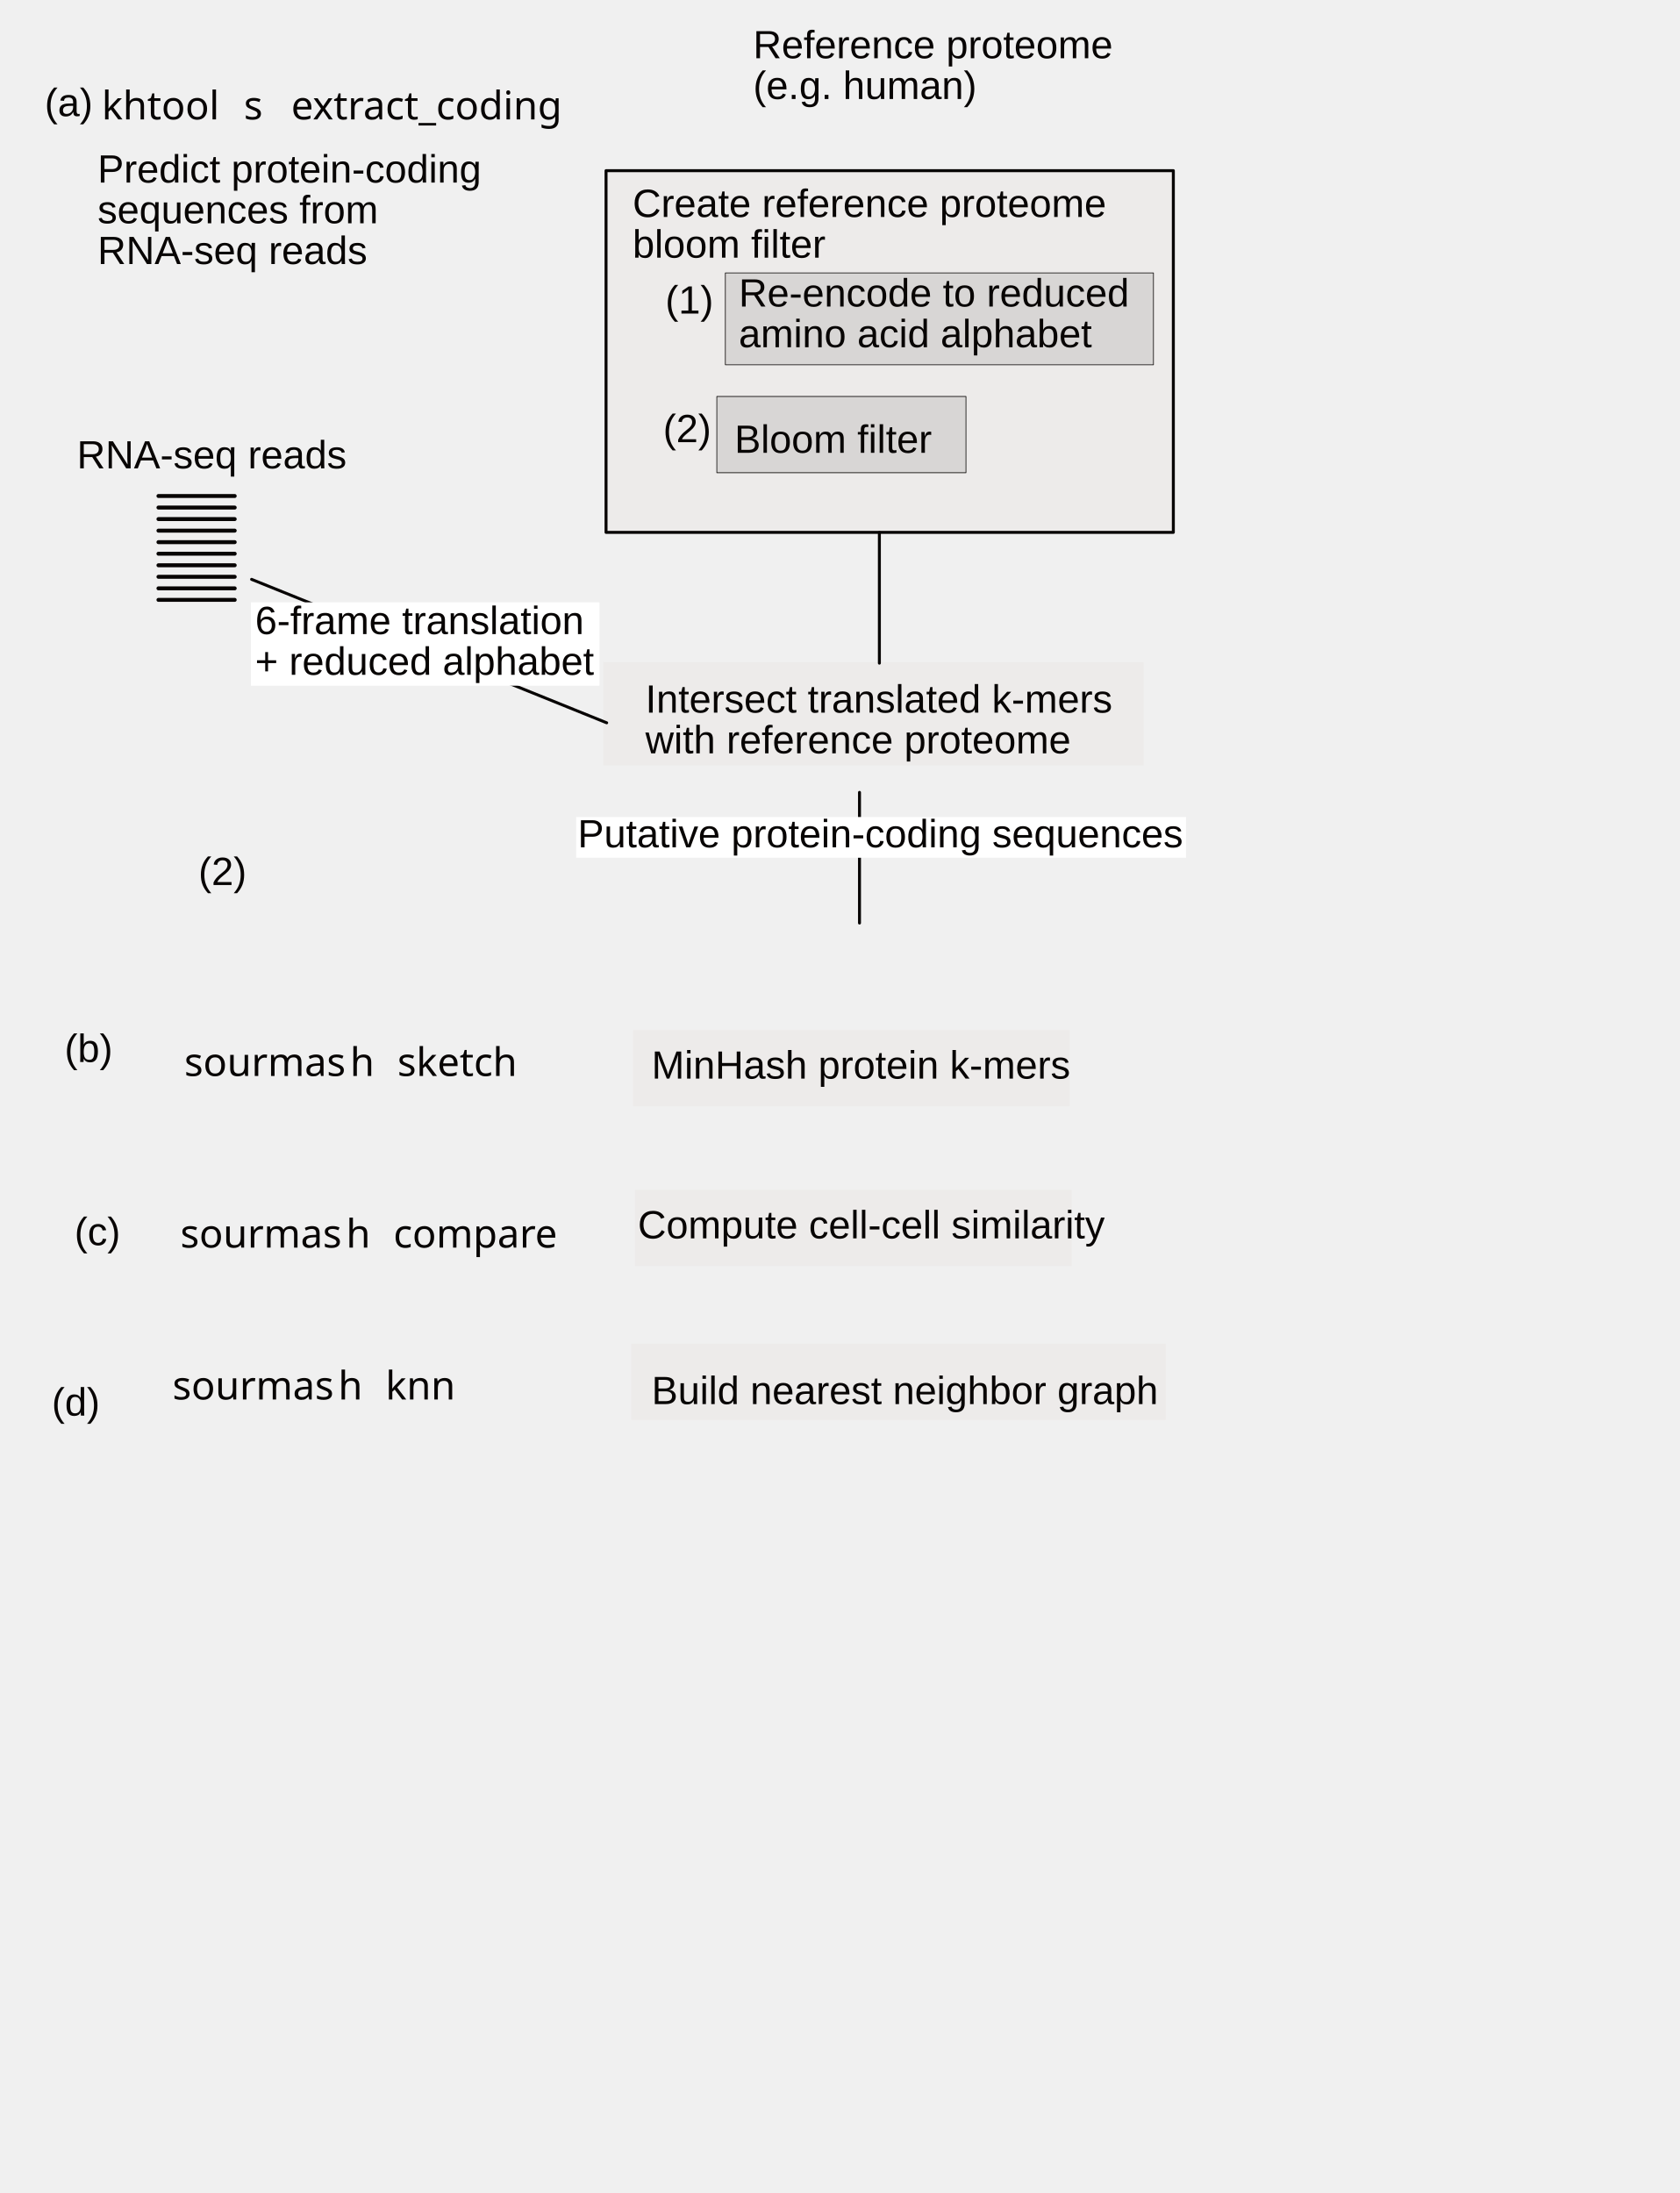
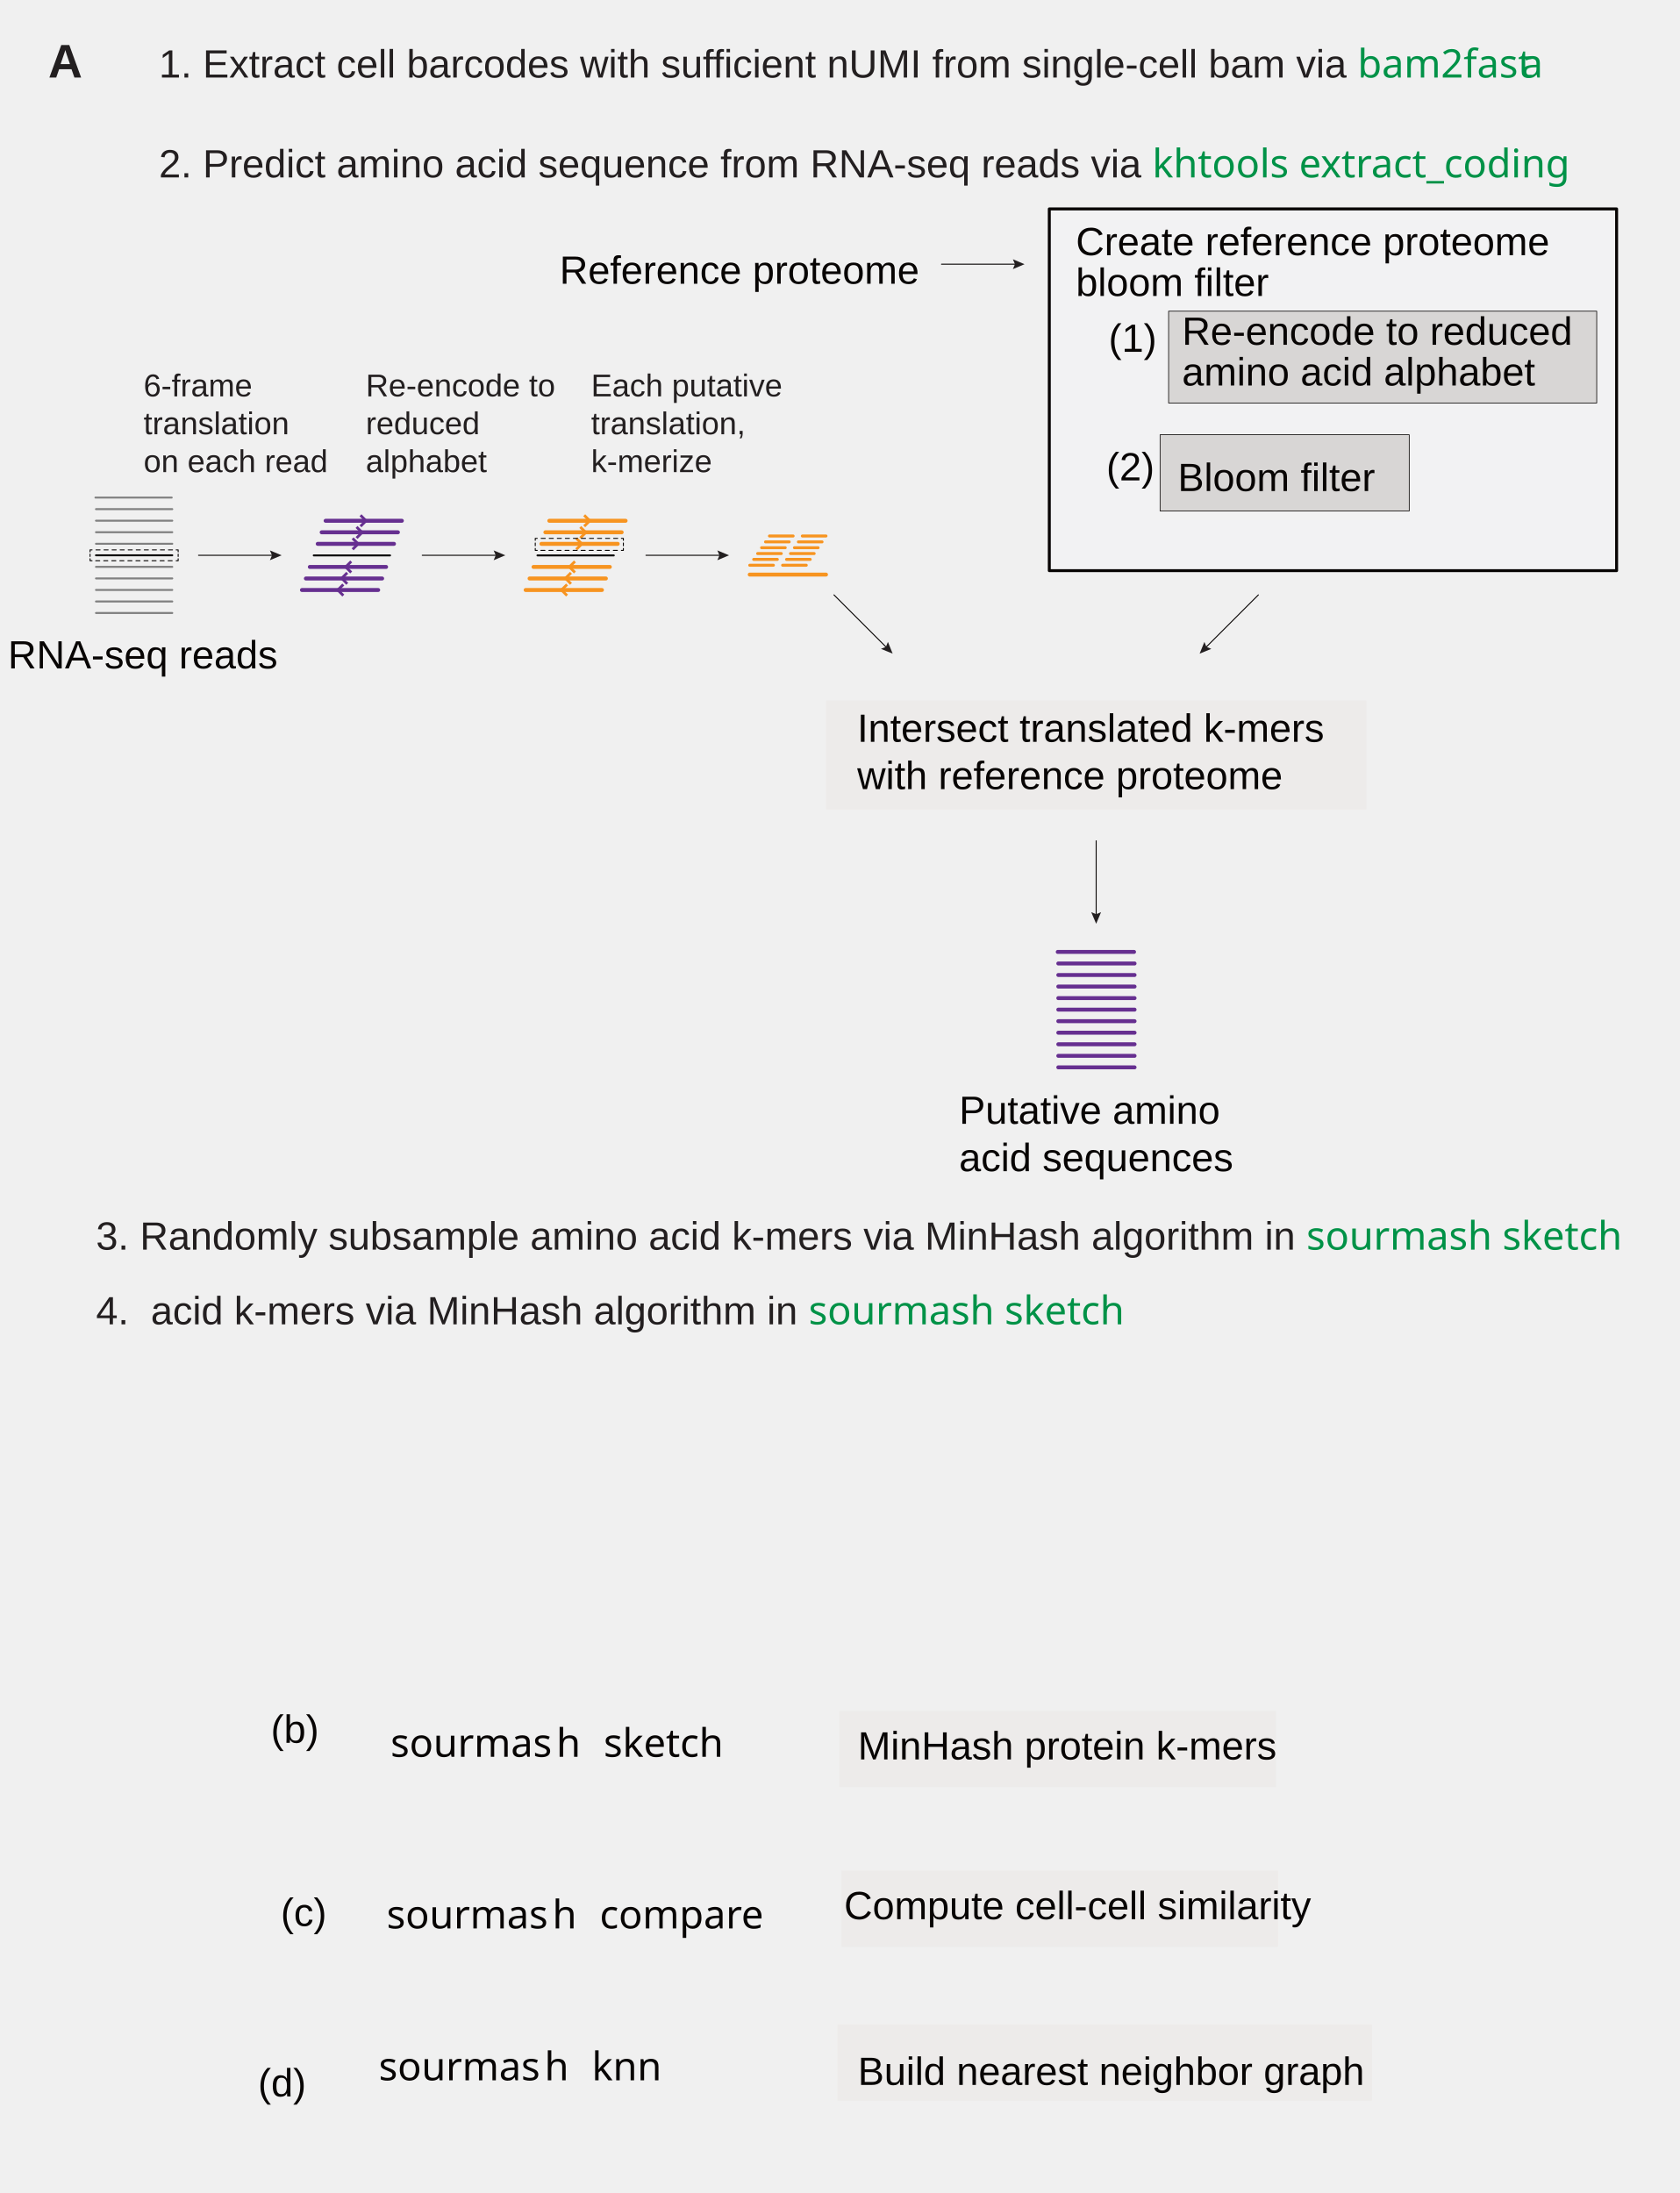
<svg xmlns="http://www.w3.org/2000/svg" id="Layer_1" data-name="Layer 1" viewBox="0 0 425.8 555.9">
  <defs>
-     <style>.cls-1,.cls-4,.cls-6{fill:none;stroke:#080504;stroke-linecap:round;stroke-linejoin:round;}.cls-1{stroke-width:0.75px;}.cls-2{fill:#edebea;}.cls-3{fill:#d8d6d5;}.cls-4{stroke-width:0.18px;}.cls-5{fill:#fff;}.cls-10,.cls-7{font-size:10px;fill:#080504;}.cls-7{font-family:ArialMT, Arial;}.cls-8{letter-spacing:0.28em;}.cls-9{letter-spacing:0.28em;}.cls-10{font-family:Monaco;}.cls-11{letter-spacing:0.6em;}.cls-12{letter-spacing:0.28em;}</style>
+     <style>.cls-1{fill:#edebea;}.cls-12,.cls-2,.cls-4{font-size:10px;}.cls-2,.cls-4{fill:#080504;}.cls-12,.cls-2,.cls-20{font-family:ArialMT, Arial;}.cls-3{letter-spacing:0.28em;}.cls-4{font-family:Monaco;}.cls-5{letter-spacing:0.6em;}.cls-6{letter-spacing:0.28em;}.cls-7{letter-spacing:0.28em;}.cls-8{fill:#f2f2f3;}.cls-10,.cls-17,.cls-22,.cls-23,.cls-24,.cls-28,.cls-8{stroke:#080504;}.cls-10,.cls-16,.cls-17,.cls-21,.cls-22,.cls-23,.cls-24,.cls-26,.cls-28,.cls-29,.cls-8{stroke-linecap:round;stroke-linejoin:round;}.cls-29,.cls-8{stroke-width:0.75px;}.cls-9{fill:#d8d6d5;}.cls-10,.cls-16,.cls-17,.cls-18,.cls-21,.cls-22,.cls-23,.cls-24,.cls-26,.cls-28,.cls-29{fill:none;}.cls-10{stroke-width:0.18px;}.cls-11{font-size:12px;font-family:Arial-BoldMT, Arial;font-weight:700;letter-spacing:-0.04em;}.cls-11,.cls-12,.cls-20,.cls-25{fill:#231f20;}.cls-13{letter-spacing:-0.02em;}.cls-14,.cls-15{fill:#009247;font-family:FantasqueSansMonoNerdFontComplete-Regular, FantasqueSansMono Nerd Font;}.cls-15{letter-spacing:-0.02em;}.cls-16{stroke:#662f90;}.cls-17,.cls-21{stroke-width:0.5px;}.cls-19{fill:#662f90;}.cls-20{font-size:8px;}.cls-21{stroke:gray;}.cls-22,.cls-23,.cls-24,.cls-28{stroke-width:0.25px;}.cls-23{stroke-dasharray:1.02 1.02;}.cls-24{stroke-dasharray:0.58 0.58;}.cls-26,.cls-29{stroke:#f79420;}.cls-27{fill:#f79421;}.cls-28{stroke-dasharray:0.68 0.68;}</style>
  </defs>
-   <line class="cls-1" x1="217.85" y1="200.86" x2="217.85" y2="233.98" />
-   <rect class="cls-2" x="153.61" y="43.26" width="143.79" height="91.69" />
-   <rect class="cls-1" x="153.61" y="43.26" width="143.79" height="91.69" />
-   <rect class="cls-3" x="183.85" y="69.18" width="108.51" height="23.29" />
-   <rect class="cls-4" x="183.85" y="69.18" width="108.51" height="23.29" />
-   <rect class="cls-3" x="181.69" y="100.5" width="63.15" height="19.33" />
-   <rect class="cls-4" x="181.69" y="100.5" width="63.15" height="19.33" />
-   <rect class="cls-2" x="160.47" y="261.1" width="110.67" height="19.33" />
-   <rect class="cls-2" x="152.91" y="167.86" width="136.95" height="26.17" />
-   <rect class="cls-2" x="160.97" y="301.6" width="110.67" height="19.33" />
-   <rect class="cls-2" x="159.97" y="340.6" width="135.51" height="19.33" />
-   <rect class="cls-5" x="146.03" y="207.1" width="154.59" height="10.33" />
-   <line class="cls-6" x1="40.16" y1="152.06" x2="59.49" y2="152.06" />
-   <line class="cls-6" x1="40.16" y1="143.29" x2="59.49" y2="143.29" />
-   <line class="cls-6" x1="40.16" y1="137.43" x2="59.49" y2="137.43" />
-   <line class="cls-6" x1="40.16" y1="134.51" x2="59.49" y2="134.51" />
-   <line class="cls-6" x1="40.16" y1="131.58" x2="59.49" y2="131.58" />
-   <line class="cls-6" x1="40.16" y1="128.66" x2="59.49" y2="128.66" />
-   <line class="cls-6" x1="40.16" y1="125.73" x2="59.49" y2="125.73" />
-   <line class="cls-6" x1="40.16" y1="146.21" x2="59.49" y2="146.21" />
-   <line class="cls-6" x1="40.16" y1="149.14" x2="59.49" y2="149.14" />
-   <line class="cls-6" x1="40.16" y1="140.36" x2="59.49" y2="140.36" />
-   <text class="cls-7" transform="translate(19.49 118.73)">RNA-se<tspan class="cls-8" x="35" y="0">q</tspan>
+   <rect class="cls-1" x="212.75" y="433.68" width="110.67" height="19.33" />
+   <rect class="cls-1" x="213.25" y="474.18" width="110.67" height="19.33" />
+   <rect class="cls-1" x="212.25" y="513.18" width="135.51" height="19.33" />
+   <text class="cls-2" transform="translate(2.01 169.44)">RNA-se<tspan class="cls-3" x="35" y="0">q</tspan>
    <tspan x="43.35" y="0">reads</tspan>
  </text>
-   <text class="cls-7" transform="translate(190.89 14.77)">Referenc<tspan class="cls-8" x="40.58" y="0">e</tspan>
+   <text class="cls-2" transform="translate(141.83 71.93)">Referenc<tspan class="cls-3" x="40.58" y="0">e</tspan>
    <tspan x="48.92" y="0">proteome</tspan>
  </text>
-   <text class="cls-7" transform="translate(190.89 25.1)">(e.g<tspan class="cls-9" x="17.23" y="0">.</tspan>
-     <tspan x="22.78" y="0">human)</tspan>
-   </text>
-   <text class="cls-10" transform="translate(46.71 272.75)">sourmas<tspan class="cls-11" x="42.01" y="0">h</tspan>
+   <text class="cls-4" transform="translate(98.99 445.33)">sourmas<tspan class="cls-5" x="42.01" y="0">h</tspan>
    <tspan x="54.01" y="0">sketch</tspan>
  </text>
-   <text class="cls-10" transform="translate(45.71 316.25)">sourmas<tspan class="cls-11" x="42.01" y="0">h</tspan>
+   <text class="cls-4" transform="translate(97.99 488.83)">sourmas<tspan class="cls-5" x="42.01" y="0">h</tspan>
    <tspan x="54.01" y="0">compare</tspan>
  </text>
-   <text class="cls-10" transform="translate(43.71 354.75)">sourmas<tspan class="cls-11" x="42.01" y="0">h</tspan>
+   <text class="cls-4" transform="translate(95.99 527.33)">sourmas<tspan class="cls-5" x="42.01" y="0">h</tspan>
    <tspan x="54.01" y="0">knn</tspan>
  </text>
-   <text class="cls-10" transform="translate(25.79 30.27)">khtool<tspan class="cls-11" x="36.01" y="0">s</tspan>
-     <tspan x="48.01" y="0">extract_coding</tspan>
-   </text>
-   <text class="cls-7" transform="translate(24.73 46.28)">Predic<tspan class="cls-9" x="28.34" y="0">t</tspan>
-     <tspan x="33.89" y="0">protein-coding</tspan>
-   </text>
-   <text class="cls-7" transform="translate(24.73 56.6)">sequence<tspan class="cls-9" x="43.37" y="0">s</tspan>
-     <tspan x="51.14" y="0">from</tspan>
-   </text>
-   <text class="cls-7" transform="translate(24.73 66.93)">RNA-se<tspan class="cls-8" x="35" y="0">q</tspan>
-     <tspan x="43.35" y="0">reads</tspan>
-   </text>
-   <text class="cls-7" transform="translate(168.63 79.48)">(1)</text>
-   <text class="cls-7" transform="translate(11.31 29.44)">(a)</text>
-   <text class="cls-7" transform="translate(16.35 269.2)">(b)</text>
-   <text class="cls-7" transform="translate(18.87 315.64)">(c)</text>
-   <text class="cls-7" transform="translate(13.11 358.84)">(d)</text>
-   <text class="cls-7" transform="translate(50.29 224.34)">(2)</text>
-   <text class="cls-7" transform="translate(187.25 77.7)">Re-encod<tspan class="cls-8" x="43.36" y="0">e</tspan>
+   <text class="cls-2" transform="translate(68.63 441.78)">(b)</text>
+   <text class="cls-2" transform="translate(71.15 488.22)">(c)</text>
+   <text class="cls-2" transform="translate(65.39 531.42)">(d)</text>
+   <text class="cls-2" transform="translate(217.43 446)">MinHas<tspan class="cls-3" x="33.9" y="0">h</tspan>
+     <tspan x="42.24" y="0">protei</tspan>
+     <tspan class="cls-6" x="67.25" y="0">n</tspan>
+     <tspan x="75.59" y="0">k-mers</tspan>
+   </text>
+   <text class="cls-2" transform="translate(213.93 486.5)">Comput<tspan class="cls-3" x="35.01" y="0">e</tspan>
+     <tspan x="43.36" y="0">cell-cel</tspan>
+     <tspan class="cls-6" x="74.47" y="0">l</tspan>
+     <tspan x="79.48" y="0">similarity</tspan>
+   </text>
+   <text class="cls-2" transform="translate(217.43 528.5)">Buil<tspan class="cls-3" x="16.67" y="0">d</tspan>
+     <tspan x="25.02" y="0">neares</tspan>
+     <tspan class="cls-7" x="55.59" y="0">t</tspan>
+     <tspan x="61.14" y="0">neighbo</tspan>
+     <tspan class="cls-6" x="96.73" y="0">r</tspan>
+     <tspan x="102.84" y="0">graph</tspan>
+   </text>
+   <rect class="cls-1" x="209.36" y="177.57" width="136.95" height="27.6" />
+   <text class="cls-2" transform="translate(217.27 188.04)">Intersec<tspan class="cls-7" x="35.57" y="0">t</tspan>
+     <tspan x="41.12" y="0">translate</tspan>
+     <tspan class="cls-3" x="79.47" y="0">d</tspan>
+     <tspan x="87.82" y="0">k-mers </tspan>
+     <tspan x="0" y="12">wit</tspan>
+     <tspan class="cls-3" x="12.22" y="12">h</tspan>
+     <tspan x="20.56" y="12">referenc</tspan>
+     <tspan class="cls-6" x="57.25" y="12">e</tspan>
+     <tspan x="65.59" y="12">proteome</tspan>
+   </text>
+   <rect class="cls-8" x="265.96" y="52.96" width="143.79" height="91.69" />
+   <rect class="cls-9" x="296.2" y="78.88" width="108.51" height="23.29" />
+   <rect class="cls-10" x="296.2" y="78.88" width="108.51" height="23.29" />
+   <rect class="cls-9" x="294.04" y="110.2" width="63.15" height="19.33" />
+   <rect class="cls-10" x="294.04" y="110.2" width="63.15" height="19.33" />
+   <text class="cls-2" transform="translate(280.98 89.18)">(1)</text>
+   <text class="cls-2" transform="translate(299.6 87.4)">Re-encod<tspan class="cls-3" x="43.36" y="0">e</tspan>
    <tspan x="51.7" y="0">t</tspan>
-     <tspan class="cls-12" x="54.48" y="0">o</tspan>
+     <tspan class="cls-6" x="54.48" y="0">o</tspan>
    <tspan x="62.82" y="0">reduced</tspan>
  </text>
-   <text class="cls-7" transform="translate(187.25 88.02)">amin<tspan class="cls-8" x="21.67" y="0">o</tspan>
+   <text class="cls-2" transform="translate(299.6 97.72)">amin<tspan class="cls-3" x="21.67" y="0">o</tspan>
    <tspan x="30.02" y="0">aci</tspan>
-     <tspan class="cls-12" x="42.8" y="0">d</tspan>
+     <tspan class="cls-6" x="42.8" y="0">d</tspan>
    <tspan x="51.14" y="0">alphabet</tspan>
  </text>
-   <text class="cls-7" transform="translate(186.17 114.78)">Bloo<tspan class="cls-8" x="20.01" y="0">m</tspan>
+   <text class="cls-2" transform="translate(298.52 124.48)">Bloo<tspan class="cls-3" x="20.01" y="0">m</tspan>
    <tspan x="31.12" y="0">ﬁlter</tspan>
  </text>
-   <text class="cls-7" transform="translate(165.15 273.42)">MinHas<tspan class="cls-8" x="33.9" y="0">h</tspan>
-     <tspan x="42.24" y="0">protei</tspan>
-     <tspan class="cls-12" x="67.25" y="0">n</tspan>
-     <tspan x="75.59" y="0">k-mers</tspan>
-   </text>
-   <text class="cls-7" transform="translate(161.65 313.92)">Comput<tspan class="cls-8" x="35.01" y="0">e</tspan>
-     <tspan x="43.36" y="0">cell-cel</tspan>
-     <tspan class="cls-12" x="74.47" y="0">l</tspan>
-     <tspan x="79.48" y="0">similarity</tspan>
-   </text>
-   <text class="cls-7" transform="translate(165.15 355.92)">Buil<tspan class="cls-8" x="16.67" y="0">d</tspan>
-     <tspan x="25.02" y="0">neares</tspan>
-     <tspan class="cls-9" x="55.59" y="0">t</tspan>
-     <tspan x="61.14" y="0">neighbo</tspan>
-     <tspan class="cls-12" x="96.73" y="0">r</tspan>
-     <tspan x="102.84" y="0">graph</tspan>
-   </text>
-   <text class="cls-7" transform="translate(168.06 112.09)">(2)</text>
-   <text class="cls-7" transform="translate(163.58 180.64)">Intersec<tspan class="cls-9" x="35.57" y="0">t</tspan>
-     <tspan x="41.12" y="0">translate</tspan>
-     <tspan class="cls-8" x="79.47" y="0">d</tspan>
-     <tspan x="87.82" y="0">k-mers</tspan>
-   </text>
-   <text class="cls-7" transform="translate(163.58 190.96)">wit<tspan class="cls-8" x="12.22" y="0">h</tspan>
-     <tspan x="20.56" y="0">referenc</tspan>
-     <tspan class="cls-12" x="57.25" y="0">e</tspan>
-     <tspan x="65.59" y="0">proteome</tspan>
-   </text>
-   <text class="cls-7" transform="translate(160.34 55)">Creat<tspan class="cls-8" x="24.45" y="0">e</tspan>
+   <text class="cls-2" transform="translate(280.41 121.78)">(2)</text>
+   <text class="cls-2" transform="translate(272.69 64.69)">Creat<tspan class="cls-3" x="24.45" y="0">e</tspan>
    <tspan x="32.79" y="0">referenc</tspan>
-     <tspan class="cls-12" x="69.48" y="0">e</tspan>
+     <tspan class="cls-6" x="69.48" y="0">e</tspan>
    <tspan x="77.82" y="0">proteome</tspan>
  </text>
-   <text class="cls-7" transform="translate(160.34 65.32)">bloo<tspan class="cls-8" x="18.91" y="0">m</tspan>
+   <text class="cls-2" transform="translate(272.69 75.02)">bloo<tspan class="cls-3" x="18.91" y="0">m</tspan>
    <tspan x="30.02" y="0">ﬁlter</tspan>
  </text>
-   <line class="cls-1" x1="63.77" y1="146.86" x2="153.77" y2="183.22" />
-   <line class="cls-1" x1="222.89" y1="134.98" x2="222.89" y2="168.1" />
-   <text class="cls-7" transform="translate(146.42 214.79)">Putativ<tspan class="cls-8" x="30.57" y="0">e</tspan>
-     <tspan x="38.91" y="0">protein-codin</tspan>
-     <tspan class="cls-12" x="96.73" y="0">g</tspan>
-     <tspan x="105.07" y="0">sequences</tspan>
-   </text>
-   <rect class="cls-5" x="63.59" y="152.69" width="88.35" height="21.13" />
-   <text class="cls-7" transform="translate(64.66 160.74)">6-fram<tspan class="cls-8" x="28.89" y="0">e</tspan>
-     <tspan x="37.23" y="0">translation</tspan>
-   </text>
-   <text class="cls-7" transform="translate(64.66 171.06)">
-     <tspan class="cls-9">+</tspan>
-     <tspan x="8.61" y="0">reduce</tspan>
-     <tspan class="cls-8" x="39.19" y="0">d</tspan>
-     <tspan x="47.53" y="0">alphabet</tspan>
+   <text class="cls-2" transform="translate(243.09 284.88)">Putativ<tspan class="cls-3" x="30.57" y="0">e</tspan>
+     <tspan x="38.91" y="0">amino </tspan>
+     <tspan x="0" y="12">acid sequences</tspan>
+   </text>
+   <text class="cls-11" transform="translate(12.22 19.66)">A</text>
+   <text class="cls-12" transform="translate(40.28 19.66)">1. Extract cell barcodes with su<tspan class="cls-13" x="137.84" y="0">f</tspan>
+     <tspan x="140.43" y="0">ficient nUMI from single-cell bam via </tspan>
+     <tspan class="cls-14" x="303.82" y="0">bam2fast</tspan>
+     <tspan class="cls-15" x="345.22" y="0">a</tspan>
+   </text>
+   <text class="cls-12" transform="translate(40.28 44.97)">2. Predict amino acid sequence from RNA-seq reads via <tspan class="cls-14" x="251.78" y="0">khtools extract_coding</tspan>
+   </text>
+   <line class="cls-16" x1="77.53" y1="146.64" x2="96.86" y2="146.64" />
+   <line class="cls-17" x1="79.53" y1="140.79" x2="98.86" y2="140.79" />
+   <line class="cls-16" x1="80.53" y1="137.86" x2="99.86" y2="137.86" />
+   <line class="cls-16" x1="81.53" y1="134.93" x2="100.86" y2="134.93" />
+   <line class="cls-16" x1="82.53" y1="132.01" x2="101.86" y2="132.01" />
+   <line class="cls-16" x1="76.53" y1="149.56" x2="95.86" y2="149.56" />
+   <line class="cls-16" x1="78.53" y1="143.71" x2="97.86" y2="143.71" />
+   <rect class="cls-18" x="91.13" y="130.36" width="2.13" height="3.29" />
+   <polygon class="cls-19" points="91.62 133.65 91.13 133.16 92.28 132.01 91.13 130.85 91.62 130.36 93.26 132.01 91.62 133.65" />
+   <rect class="cls-18" x="90.13" y="133.33" width="2.13" height="3.29" />
+   <polygon class="cls-19" points="90.62 136.62 90.13 136.13 91.28 134.98 90.13 133.82 90.62 133.33 92.26 134.98 90.62 136.62" />
+   <rect class="cls-18" x="89.13" y="136.22" width="2.13" height="3.29" />
+   <polygon class="cls-19" points="89.62 139.5 89.13 139.01 90.28 137.86 89.13 136.71 89.62 136.22 91.26 137.86 89.62 139.5" />
+   <rect class="cls-18" x="85.13" y="147.92" width="2.13" height="3.29" />
+   <polygon class="cls-19" points="86.77 147.92 87.26 148.41 86.11 149.56 87.26 150.72 86.77 151.21 85.13 149.56 86.77 147.92" />
+   <rect class="cls-18" x="86.13" y="144.95" width="2.13" height="3.29" />
+   <polygon class="cls-19" points="87.77 144.95 88.26 145.44 87.11 146.59 88.26 147.75 87.77 148.24 86.13 146.59 87.77 144.95" />
+   <rect class="cls-18" x="87.13" y="142.07" width="2.13" height="3.29" />
+   <polygon class="cls-19" points="88.77 142.07 89.26 142.56 88.11 143.71 89.26 144.87 88.77 145.36 87.13 143.71 88.77 142.07" />
+   <text class="cls-20" transform="translate(36.39 100.48)">6-frame <tspan x="0" y="9.6">translation </tspan>
+     <tspan x="0" y="19.2">on each read</tspan>
+   </text>
+   <line class="cls-21" x1="24.33" y1="155.39" x2="43.66" y2="155.39" />
+   <line class="cls-21" x1="24.33" y1="146.62" x2="43.66" y2="146.62" />
+   <line class="cls-17" x1="24.33" y1="140.76" x2="43.66" y2="140.76" />
+   <line class="cls-21" x1="24.33" y1="137.84" x2="43.66" y2="137.84" />
+   <line class="cls-21" x1="24.33" y1="134.91" x2="43.66" y2="134.91" />
+   <line class="cls-21" x1="24.33" y1="131.99" x2="43.66" y2="131.99" />
+   <line class="cls-21" x1="24.33" y1="129.06" x2="43.66" y2="129.06" />
+   <line class="cls-21" x1="24.33" y1="149.54" x2="43.66" y2="149.54" />
+   <line class="cls-21" x1="24.33" y1="152.47" x2="43.66" y2="152.47" />
+   <line class="cls-21" x1="24.33" y1="143.69" x2="43.66" y2="143.69" />
+   <line class="cls-21" x1="24.19" y1="126.13" x2="43.52" y2="126.13" />
+   <polyline class="cls-22" points="45.16 141.64 45.16 142.14 44.66 142.14" />
+   <line class="cls-23" x1="43.64" y1="142.14" x2="23.83" y2="142.14" />
+   <polyline class="cls-22" points="23.33 142.14 22.83 142.14 22.83 141.64" />
+   <line class="cls-24" x1="22.83" y1="141.05" x2="22.83" y2="140.18" />
+   <polyline class="cls-22" points="22.83 139.89 22.83 139.39 23.33 139.39" />
+   <line class="cls-23" x1="24.34" y1="139.39" x2="44.15" y2="139.39" />
+   <polyline class="cls-22" points="44.66 139.39 45.16 139.39 45.16 139.89" />
+   <line class="cls-24" x1="45.16" y1="140.47" x2="45.16" y2="141.35" />
+   <text class="cls-20" transform="translate(92.71 100.47)">Re-encode to <tspan x="0" y="9.6">reduced </tspan>
+     <tspan x="0" y="19.2">alphabet</tspan>
+   </text>
+   <line class="cls-22" x1="50.32" y1="140.76" x2="70.32" y2="140.76" />
+   <rect class="cls-18" x="68.41" y="139.52" width="2.95" height="2.49" />
+   <polygon class="cls-25" points="68.41 142.01 68.94 140.76 68.41 139.52 71.37 140.76 68.41 142.01" />
+   <line class="cls-22" x1="107.03" y1="140.76" x2="127.03" y2="140.76" />
+   <rect class="cls-18" x="125.12" y="139.52" width="2.95" height="2.49" />
+   <polygon class="cls-25" points="125.12 142.01 125.65 140.76 125.12 139.52 128.07 140.76 125.12 142.01" />
+   <line class="cls-16" x1="268.24" y1="270.56" x2="287.57" y2="270.56" />
+   <line class="cls-16" x1="268.24" y1="261.78" x2="287.57" y2="261.78" />
+   <line class="cls-16" x1="268.24" y1="255.93" x2="287.57" y2="255.93" />
+   <line class="cls-16" x1="268.24" y1="253.01" x2="287.57" y2="253.01" />
+   <line class="cls-16" x1="268.24" y1="250.08" x2="287.57" y2="250.08" />
+   <line class="cls-16" x1="268.24" y1="247.15" x2="287.57" y2="247.15" />
+   <line class="cls-16" x1="268.24" y1="244.23" x2="287.57" y2="244.23" />
+   <line class="cls-16" x1="268.24" y1="264.71" x2="287.57" y2="264.71" />
+   <line class="cls-16" x1="268.24" y1="267.64" x2="287.57" y2="267.64" />
+   <line class="cls-16" x1="268.24" y1="258.86" x2="287.57" y2="258.86" />
+   <line class="cls-16" x1="268.1" y1="241.3" x2="287.44" y2="241.3" />
+   <line class="cls-22" x1="211.38" y1="150.8" x2="225.52" y2="164.95" />
+   <rect class="cls-18" x="223.97" y="163.16" width="2.49" height="2.95" transform="translate(-50.45 207.48) rotate(-45)" />
+   <polygon class="cls-25" points="223.29 164.48 224.55 163.97 225.06 162.72 226.26 165.69 223.29 164.48" />
+   <line class="cls-17" x1="136.23" y1="140.79" x2="155.57" y2="140.79" />
+   <line class="cls-26" x1="134.23" y1="146.64" x2="153.57" y2="146.64" />
+   <line class="cls-26" x1="137.23" y1="137.86" x2="156.57" y2="137.86" />
+   <line class="cls-26" x1="138.23" y1="134.93" x2="157.57" y2="134.93" />
+   <line class="cls-26" x1="139.23" y1="132.01" x2="158.57" y2="132.01" />
+   <line class="cls-26" x1="133.23" y1="149.56" x2="152.57" y2="149.56" />
+   <line class="cls-26" x1="135.23" y1="143.71" x2="154.57" y2="143.71" />
+   <rect class="cls-18" x="147.83" y="130.36" width="2.13" height="3.29" />
+   <polygon class="cls-27" points="148.32 133.65 147.83 133.16 148.99 132.01 147.83 130.85 148.32 130.36 149.97 132.01 148.32 133.65" />
+   <rect class="cls-18" x="146.83" y="133.33" width="2.13" height="3.29" />
+   <polygon class="cls-27" points="147.32 136.62 146.83 136.13 147.99 134.98 146.83 133.82 147.32 133.33 148.97 134.98 147.32 136.62" />
+   <rect class="cls-18" x="145.83" y="136.22" width="2.13" height="3.29" />
+   <polygon class="cls-27" points="146.32 139.5 145.83 139.01 146.99 137.86 145.83 136.71 146.32 136.22 147.97 137.86 146.32 139.5" />
+   <rect class="cls-18" x="141.83" y="147.92" width="2.13" height="3.29" />
+   <polygon class="cls-27" points="143.48 147.92 143.97 148.41 142.81 149.56 143.97 150.72 143.48 151.21 141.83 149.56 143.48 147.92" />
+   <rect class="cls-18" x="142.83" y="144.95" width="2.13" height="3.29" />
+   <polygon class="cls-27" points="144.48 144.95 144.97 145.44 143.81 146.59 144.97 147.75 144.48 148.24 142.83 146.59 144.48 144.95" />
+   <rect class="cls-18" x="143.83" y="142.07" width="2.13" height="3.29" />
+   <polygon class="cls-27" points="145.48 142.07 145.97 142.56 144.81 143.71 145.97 144.87 145.48 145.36 143.83 143.71 145.48 142.07" />
+   <polyline class="cls-22" points="158 139.02 158 139.52 157.5 139.52" />
+   <line class="cls-23" x1="156.48" y1="139.52" x2="136.67" y2="139.52" />
+   <polyline class="cls-22" points="136.17 139.52 135.67 139.52 135.67 139.02" />
+   <line class="cls-28" x1="135.67" y1="138.33" x2="135.67" y2="137.31" />
+   <polyline class="cls-22" points="135.67 136.97 135.67 136.47 136.17 136.47" />
+   <line class="cls-23" x1="137.18" y1="136.47" x2="156.99" y2="136.47" />
+   <polyline class="cls-22" points="157.5 136.47 158 136.47 158 136.97" />
+   <line class="cls-28" x1="158" y1="137.65" x2="158" y2="138.68" />
+   <text class="cls-20" transform="translate(149.82 100.48)">Each putative <tspan x="0" y="9.6">translation, </tspan>
+     <tspan x="0" y="19.2">k-merize</tspan>
+   </text>
+   <line class="cls-26" x1="190.03" y1="145.65" x2="209.36" y2="145.65" />
+   <line class="cls-29" x1="190.03" y1="143.28" x2="196.03" y2="143.28" />
+   <line class="cls-29" x1="191.03" y1="141.8" x2="197.03" y2="141.8" />
+   <line class="cls-29" x1="193.03" y1="138.84" x2="199.03" y2="138.84" />
+   <line class="cls-29" x1="194.03" y1="137.36" x2="200.03" y2="137.36" />
+   <line class="cls-29" x1="192.03" y1="140.32" x2="198.03" y2="140.32" />
+   <line class="cls-29" x1="195.03" y1="135.87" x2="201.03" y2="135.87" />
+   <line class="cls-29" x1="198.36" y1="143.28" x2="204.36" y2="143.28" />
+   <line class="cls-29" x1="199.36" y1="141.8" x2="205.36" y2="141.8" />
+   <line class="cls-29" x1="201.36" y1="138.84" x2="207.36" y2="138.84" />
+   <line class="cls-29" x1="202.36" y1="137.36" x2="208.36" y2="137.36" />
+   <line class="cls-29" x1="200.36" y1="140.32" x2="206.36" y2="140.32" />
+   <line class="cls-29" x1="203.36" y1="135.87" x2="209.36" y2="135.87" />
+   <line class="cls-22" x1="163.73" y1="140.76" x2="183.73" y2="140.76" />
+   <rect class="cls-18" x="181.82" y="139.52" width="2.95" height="2.49" />
+   <polygon class="cls-25" points="181.82 142.01 182.35 140.76 181.82 139.52 184.78 140.76 181.82 142.01" />
+   <line class="cls-22" x1="318.95" y1="150.8" x2="304.8" y2="164.95" />
+   <rect class="cls-18" x="303.63" y="163.39" width="2.95" height="2.49" transform="translate(-27.05 263.97) rotate(-45)" />
+   <polygon class="cls-25" points="305.27 162.72 305.78 163.97 307.03 164.48 304.06 165.69 305.27 162.72" />
+   <line class="cls-22" x1="238.64" y1="66.97" x2="258.64" y2="66.97" />
+   <rect class="cls-18" x="256.73" y="65.72" width="2.95" height="2.49" />
+   <polygon class="cls-25" points="256.73 68.22 257.26 66.97 256.73 65.72 259.68 66.97 256.73 68.22" />
+   <line class="cls-22" x1="277.84" y1="213.13" x2="277.84" y2="233.13" />
+   <rect class="cls-18" x="276.59" y="231.22" width="2.49" height="2.95" />
+   <polygon class="cls-25" points="276.59 231.22 277.84 231.75 279.08 231.22 277.84 234.17 276.59 231.22" />
+   <text class="cls-12" transform="translate(24.33 316.78)">3. Randomly subsample amino acid k-mers via MinHash algorithm in <tspan class="cls-14" x="306.79" y="0">sourmash sketch</tspan>
+   </text>
+   <text class="cls-12" transform="translate(24.33 335.7)">
+     <tspan xml:space="preserve">4.  acid k-mers via MinHash algorithm in </tspan>
+     <tspan class="cls-14" x="180.62" y="0">sourmash sketch</tspan>
  </text>
</svg>
